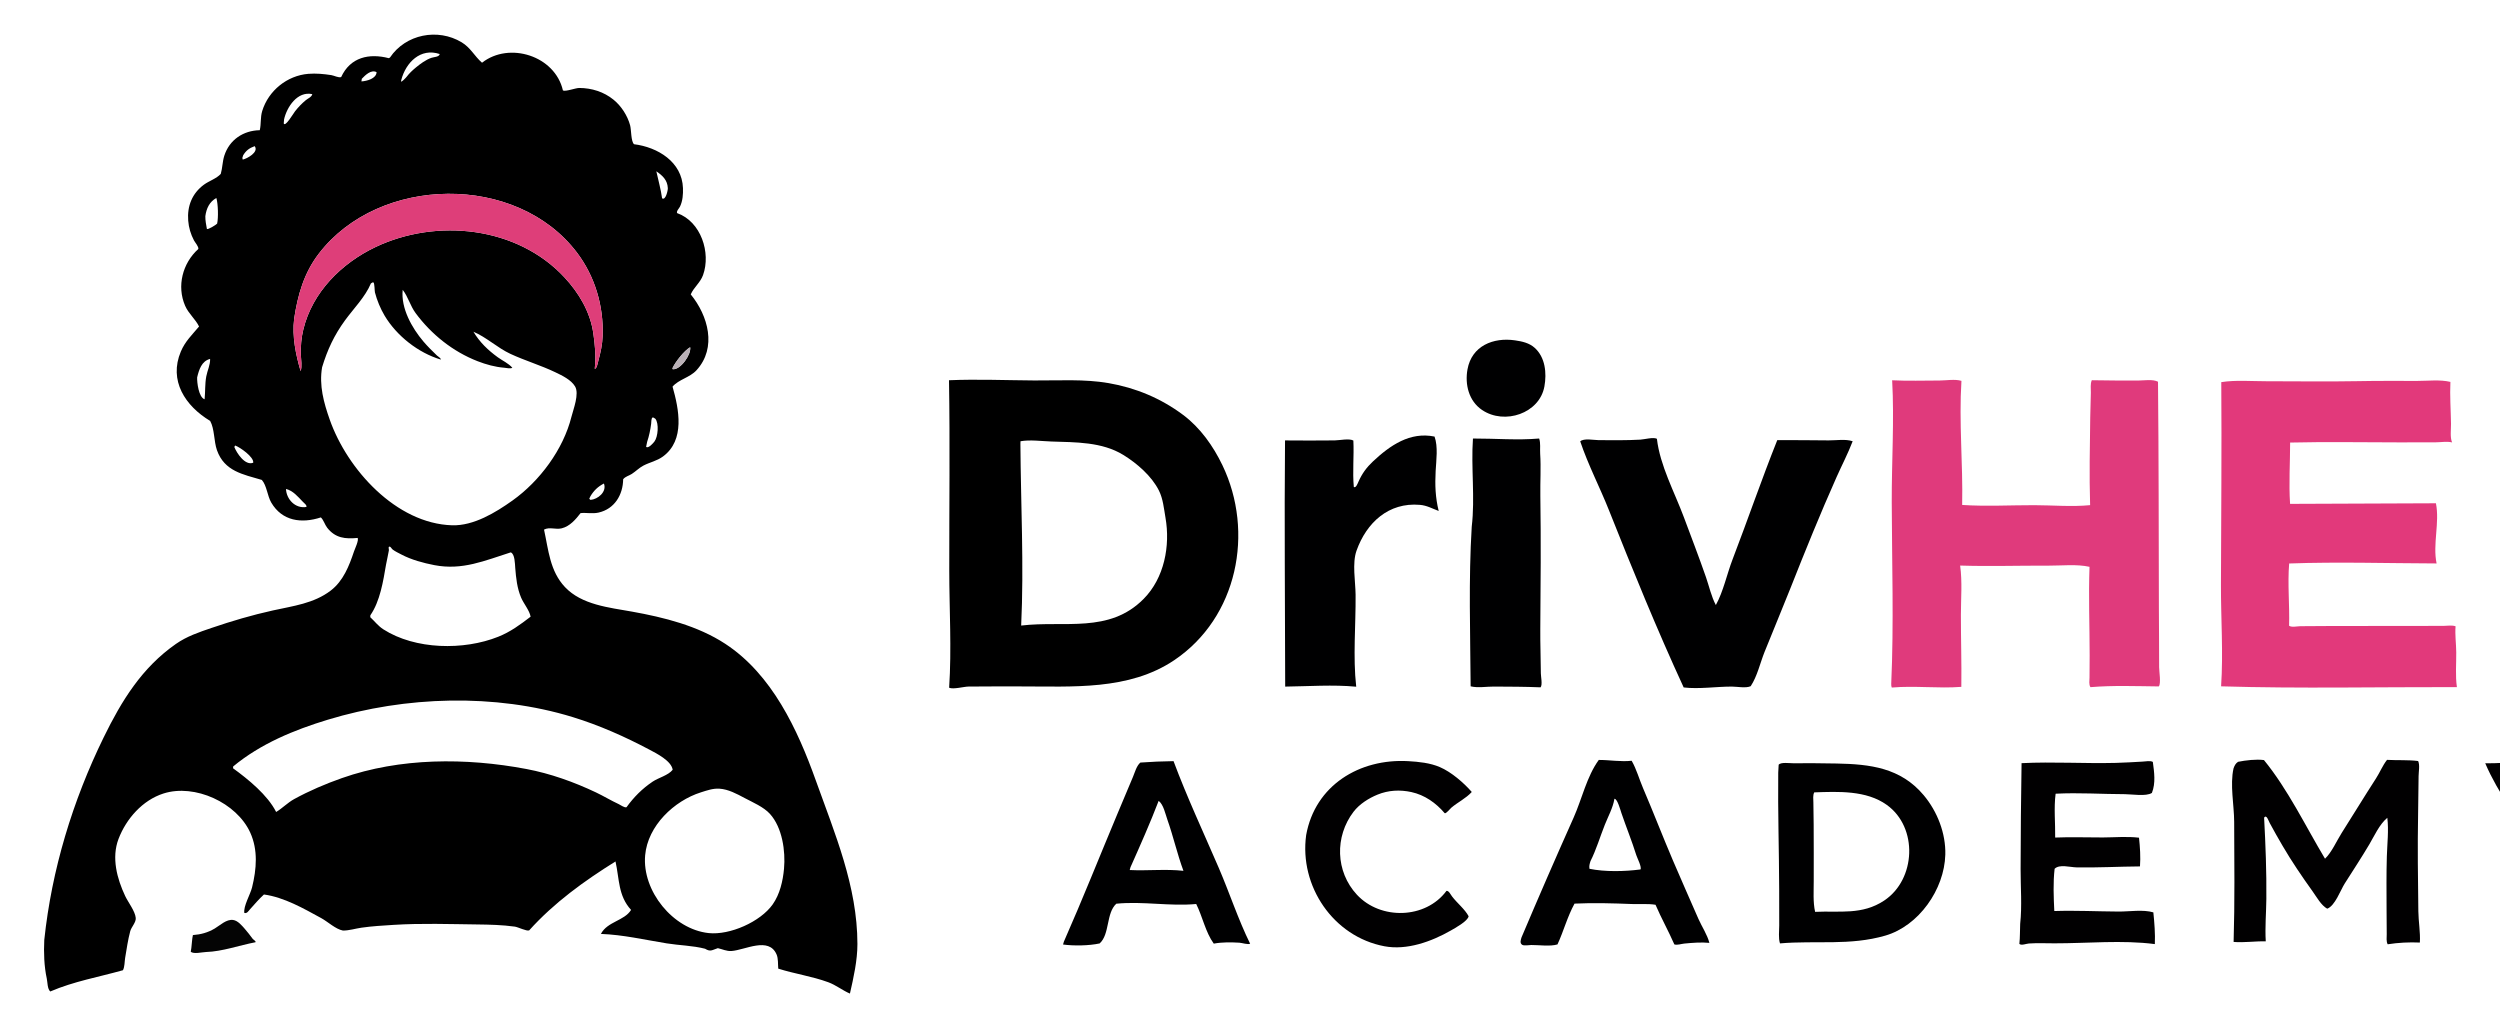
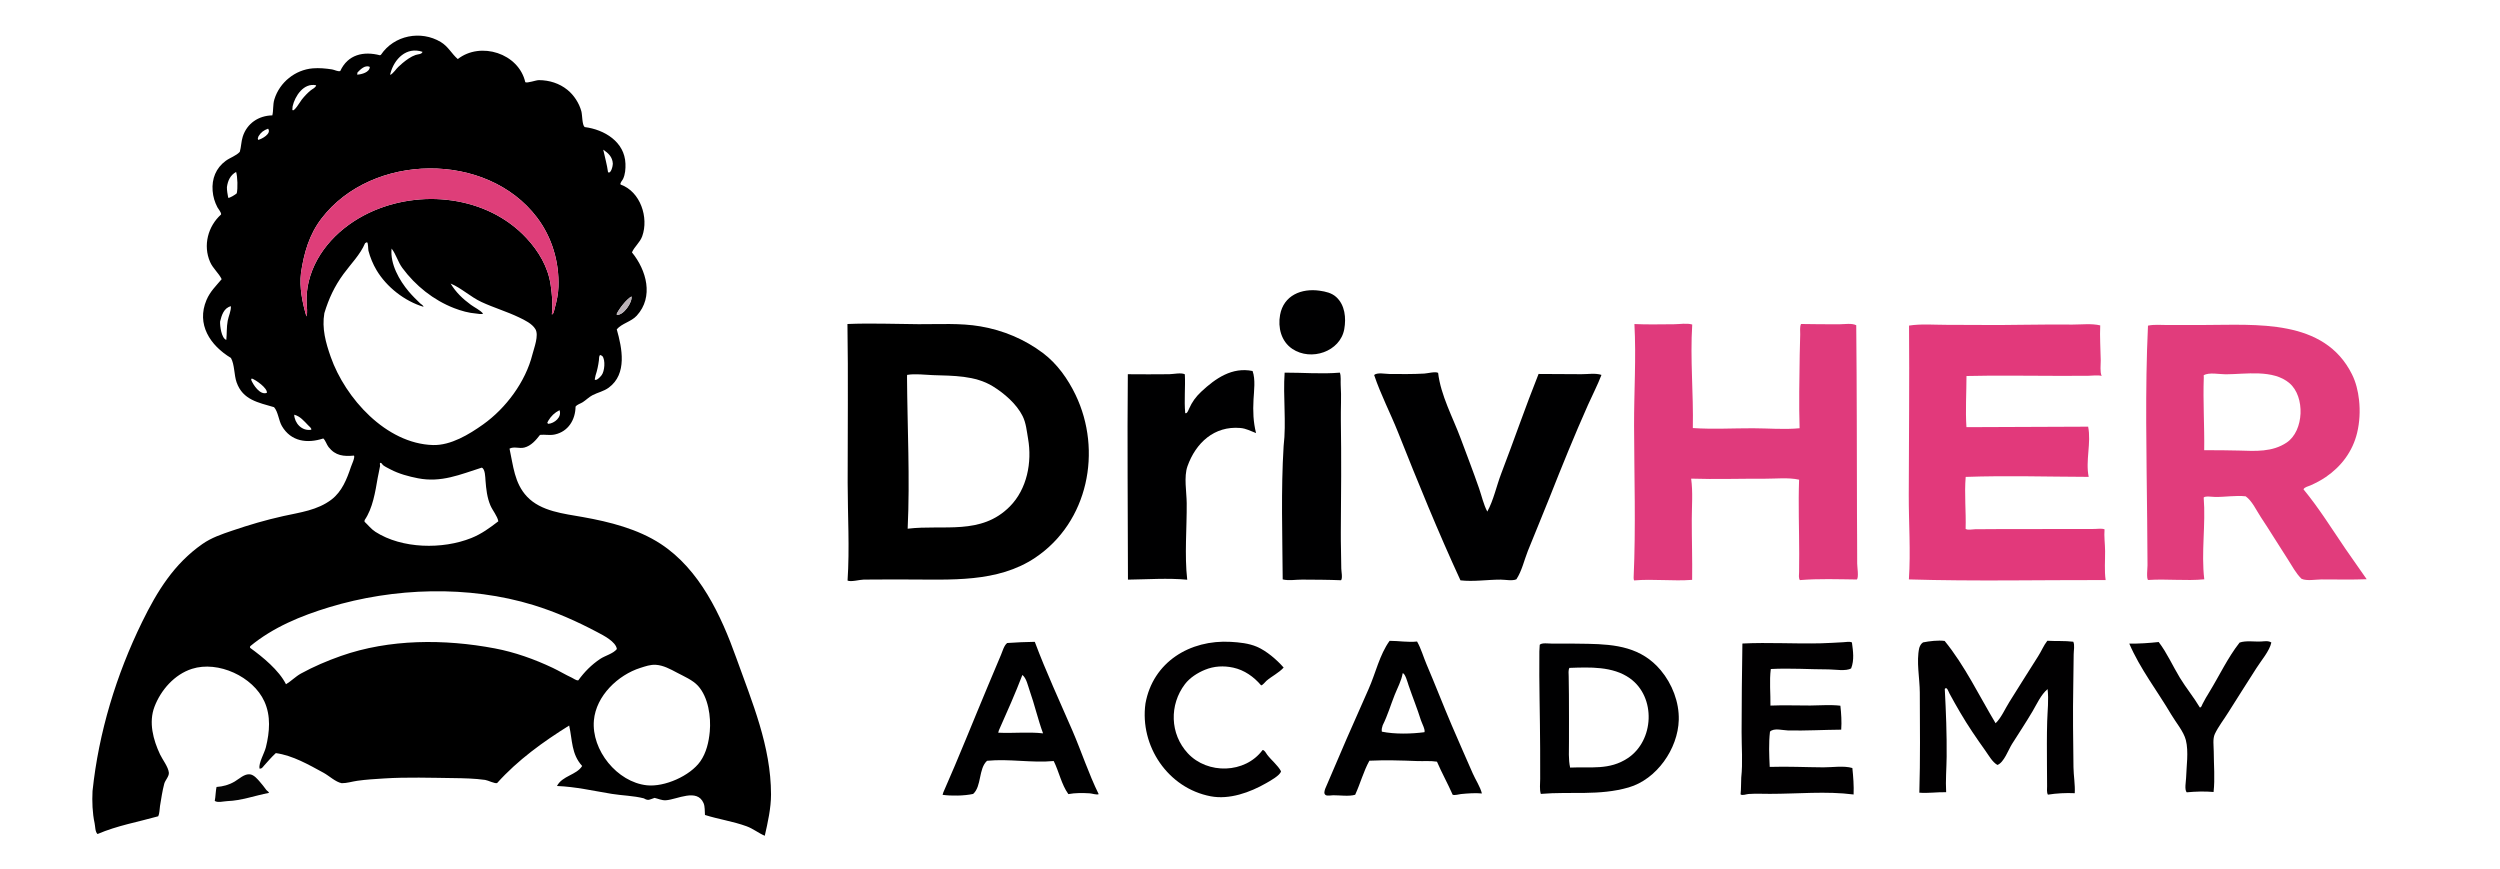
- <svg xmlns="http://www.w3.org/2000/svg" shape-rendering="geometricPrecision" width="620" height="250" viewBox="160 360 620 250">
+ <svg xmlns="http://www.w3.org/2000/svg" shape-rendering="geometricPrecision" width="720" height="250" viewBox="155 358 720 258">
  <path d=" M 170.981 593.116 C 172.814 575.692 178.025 558.574 185.73 542.833 C 190.178 533.746 195.188 525.594 203.611 519.705 C 206.339 517.798 209.358 516.785 212.473 515.725 C 217.546 513.998 222.445 512.551 227.68 511.389 C 232.69 510.277 237.821 509.669 242.008 506.473 C 245.123 504.094 246.582 500.37 247.794 496.749 C 247.976 496.205 249.092 493.847 248.671 493.408 C 245.642 493.695 243.175 493.476 241.138 490.87 C 240.543 490.108 240.257 488.952 239.571 488.317 C 234.782 489.885 229.965 489.245 227.268 484.633 C 226.299 482.977 226.157 480.391 224.931 479.022 C 220.257 477.64 215.652 476.874 213.804 471.646 C 213.025 469.438 213.231 466.387 212.119 464.388 C 205.939 460.669 201.793 454.393 204.854 447.166 C 205.928 444.632 207.654 443.016 209.366 440.972 C 208.48 439.147 206.762 437.791 205.913 435.838 C 203.792 430.961 205.269 425.262 209.186 421.748 C 209.31 421.175 208.364 420.116 208.106 419.624 C 207.296 418.083 206.813 416.463 206.675 414.724 C 206.39 411.119 207.652 407.946 210.579 405.797 C 211.848 404.865 213.699 404.29 214.749 403.13 C 215.178 401.657 215.157 400.101 215.622 398.633 C 216.881 394.666 220.343 392.364 224.424 392.291 C 224.785 390.769 224.542 389.107 225.031 387.52 C 226.59 382.462 231.223 378.735 236.471 378.31 C 238.37 378.157 240.281 378.339 242.159 378.628 C 242.864 378.736 243.943 379.341 244.608 379.114 C 246.877 374.182 251.539 373.156 256.427 374.43 C 256.523 374.375 256.619 374.32 256.715 374.265 C 260.612 368.467 268.569 366.937 274.476 370.482 C 276.73 371.835 277.677 373.95 279.542 375.556 C 286.313 370.254 297.651 373.842 299.606 382.434 C 300.261 382.776 302.746 381.807 303.672 381.814 C 306.752 381.837 309.737 382.761 312.149 384.721 C 314.082 386.291 315.607 388.658 316.266 391.063 C 316.579 392.205 316.462 395.071 317.24 395.766 C 323.105 396.498 329.159 400.151 329.375 406.656 C 329.426 408.174 329.315 409.821 328.648 411.216 C 328.446 411.639 327.675 412.402 327.928 412.85 C 333.849 414.943 336.344 422.695 334.358 428.215 C 333.674 430.116 332.058 431.262 331.305 433.01 C 335.61 438.29 337.857 446.212 332.733 451.82 C 331.07 453.641 328.328 454.089 326.792 455.885 C 328.376 461.472 329.945 469.136 324.423 473.205 C 322.908 474.322 321.187 474.622 319.567 475.465 C 318.52 476.01 317.674 476.9 316.681 477.538 C 315.94 478.014 315.119 478.149 314.546 478.847 C 314.498 482.73 312.4 486.23 308.436 487.122 C 306.889 487.47 305.457 487.095 303.984 487.25 C 302.756 488.828 301.34 490.511 299.312 491.022 C 297.791 491.404 296.311 490.61 294.918 491.341 C 296.027 496.38 296.351 501.6 300.112 505.594 C 304.268 510.008 311.073 510.665 316.722 511.679 C 324.646 513.101 333.018 515.182 339.864 519.665 C 351.453 527.254 357.805 540.925 362.311 553.527 C 367.035 566.739 372.625 579.777 372.64 594.103 C 372.644 598.169 371.684 602.457 370.782 606.405 C 368.933 605.623 367.333 604.296 365.394 603.587 C 361.352 602.11 357.079 601.515 353.007 600.222 C 352.902 599.103 353.041 597.752 352.59 596.704 C 350.66 592.215 344.765 595.618 341.397 595.851 C 340.203 595.934 339.158 595.397 338.025 595.145 C 336.58 595.598 336.235 596.128 334.851 595.286 C 331.798 594.496 328.445 594.46 325.322 593.952 C 319.818 593.056 314.554 591.822 309.021 591.611 C 310.617 588.543 314.845 588.366 316.505 585.662 C 313.275 582.114 313.628 578.027 312.645 573.639 C 304.884 578.482 297.399 583.873 291.234 590.734 C 290.605 590.998 288.512 589.92 287.674 589.803 C 284.598 589.376 281.462 589.302 278.36 589.264 C 271.477 589.182 264.507 588.936 257.634 589.367 C 254.987 589.533 252.284 589.69 249.658 590.065 C 248.171 590.277 246.535 590.798 245.044 590.778 C 243.203 590.422 241.32 588.595 239.662 587.69 C 235.283 585.3 230.478 582.527 225.458 581.833 C 224.22 582.962 223.137 584.247 222.016 585.489 C 221.581 585.971 221.304 586.559 220.596 586.423 C 220.328 584.717 222.079 581.843 222.515 580.06 C 223.623 575.538 224.028 570.801 222.053 566.469 C 218.693 559.097 208.316 554.299 200.536 556.788 C 195.334 558.452 191.294 563.07 189.393 568.056 C 187.62 572.708 189.009 577.894 191.046 582.217 C 191.779 583.771 193.508 585.953 193.666 587.653 C 193.768 588.747 192.572 589.9 192.297 590.937 C 191.726 593.095 191.405 595.341 191.038 597.541 C 190.875 598.515 190.941 599.732 190.491 600.615 C 184.394 602.331 178.337 603.366 172.467 605.887 C 171.732 605.237 171.805 603.614 171.601 602.679 C 170.939 599.647 170.826 596.215 170.981 593.116 Z M 208.894 453.588 C 208.836 454.831 209.274 458.546 210.741 459.022 C 210.936 457.114 210.801 455.259 211.155 453.35 C 211.426 451.892 212.159 450.503 212.107 449.012 C 210.007 449.524 209.339 451.718 208.894 453.588 Z M 210.924 413.612 C 210.904 414.686 211.123 415.721 211.309 416.774 C 211.559 417.017 213.553 415.783 213.849 415.456 C 214.184 414.011 214.094 410.549 213.658 409.103 C 211.926 410.054 211.185 411.707 210.924 413.612 Z M 217.829 550.076 C 217.816 550.227 217.804 550.377 217.791 550.528 C 221.538 553.244 226.381 557.179 228.483 561.37 C 230.029 560.448 231.328 559.068 232.935 558.183 C 236.668 556.131 240.769 554.385 244.786 552.97 C 259.232 547.882 275.603 547.887 290.54 550.711 C 296.475 551.834 302.344 553.931 307.793 556.516 C 309.712 557.426 311.522 558.538 313.45 559.428 C 313.988 559.675 314.765 560.315 315.363 560.207 C 317.191 557.679 319.264 555.588 321.857 553.846 C 323.311 552.869 325.736 552.289 326.824 550.907 C 326.52 548.7 322.811 546.843 321.056 545.912 C 314.984 542.692 308.617 539.863 302.047 537.843 C 282.752 531.912 260.555 532.638 241.307 538.484 C 232.926 541.03 224.625 544.449 217.829 550.076 Z M 218.302 470.484 C 218.239 470.61 218.177 470.736 218.114 470.861 C 218.691 472.316 220.763 475.559 222.795 474.757 C 223.029 473.355 219.473 470.876 218.302 470.484 Z M 220.311 398.5 C 220.077 399.331 220.054 398.97 220.2 399.579 C 221.257 399.351 224.275 397.731 223.159 396.244 C 221.835 396.73 221.054 397.299 220.311 398.5 Z M 230.451 389.601 C 230.377 390.228 230.407 389.894 230.367 390.603 C 230.711 391.636 232.795 388.078 233.167 387.605 C 233.957 386.601 234.864 385.642 235.855 384.834 C 236.421 384.372 237.263 384.091 237.453 383.35 C 233.733 382.53 231.125 386.584 230.451 389.601 Z M 230.922 481.255 C 231.027 483.8 233.21 486.189 235.969 485.727 C 236.218 485.355 235.362 484.703 235.076 484.409 C 233.809 483.108 232.703 481.719 230.922 481.255 Z M 232.939 439.115 C 232.419 443.44 233.346 447.925 234.556 452.05 C 234.964 450.831 234.654 449.249 234.61 447.985 C 234.538 445.877 234.731 443.745 235.229 441.695 C 237.471 432.454 244.693 425.288 253.111 421.275 C 268.266 414.05 288.218 416.153 299.948 428.75 C 303.571 432.64 306.382 437.347 307.145 442.684 C 307.561 445.598 307.843 448.475 307.494 451.42 C 307.963 451.626 308.295 449.824 308.377 449.523 C 308.946 447.452 309.389 445.404 309.462 443.245 C 309.711 435.868 307.561 428.558 303.087 422.647 C 288.141 402.9 254.024 403.414 239.06 422.916 C 235.357 427.743 233.826 433.207 232.939 439.115 Z M 239.882 451.075 C 239.102 455.583 240.294 459.861 241.775 464.072 C 246.093 476.353 258.225 489.87 272.153 490.274 C 277.463 490.428 282.916 487.107 287.086 484.138 C 293.85 479.322 299.69 471.471 301.721 463.354 C 302.194 461.463 303.714 457.665 302.608 455.822 C 301.619 454.175 299.399 453.126 297.74 452.33 C 294.102 450.586 290.234 449.453 286.582 447.758 C 283.354 446.258 280.607 443.607 277.408 442.271 C 278.969 444.874 281.003 446.821 283.446 448.6 C 284.58 449.426 286.168 450.137 287.058 451.207 C 286.598 451.507 285.58 451.237 285.051 451.197 C 282.821 451.03 280.533 450.388 278.451 449.581 C 272.328 447.206 266.96 442.913 263.066 437.64 C 261.731 435.832 261.207 433.584 259.868 431.876 C 259.392 436.446 262.156 441.326 264.987 444.668 C 266.037 445.908 267.19 447.038 268.359 448.164 C 268.583 448.381 269.399 448.848 269.324 449.177 C 263.737 447.508 258.379 443.304 255.39 438.293 C 254.34 436.531 253.501 434.496 252.983 432.514 C 252.891 432.161 252.912 430.2 252.608 430.043 C 252.409 429.94 252.191 430.207 251.983 430.289 C 250.59 433.629 247.687 436.532 245.563 439.446 C 242.875 443.132 241.197 446.744 239.882 451.075 Z M 249.729 379.536 C 249.697 379.754 249.666 379.972 249.634 380.19 C 250.963 380.116 253.348 379.489 253.389 377.89 C 252.028 377.195 250.59 378.635 249.729 379.536 Z M 251.849 512.587 C 251.841 512.746 251.833 512.906 251.825 513.066 C 252.925 514.083 253.784 515.249 255.068 516.073 C 262.972 521.145 275.026 521.332 283.567 517.911 C 286.622 516.687 289.019 514.908 291.59 512.938 C 291.331 511.408 289.868 509.696 289.244 508.23 C 288.234 505.857 287.981 503.376 287.779 500.836 C 287.701 499.854 287.698 497.37 286.665 496.988 C 280.193 499.044 274.656 501.497 267.723 500.154 C 264.974 499.622 262.019 498.827 259.532 497.512 C 258.838 497.145 257.992 496.754 257.372 496.28 C 257.081 496.058 256.888 495.485 256.532 495.572 C 256.228 495.646 256.489 496.197 256.441 496.506 C 256.255 497.683 255.937 498.854 255.736 500.033 C 255.036 504.136 254.254 509.112 251.849 512.587 Z M 259.534 379.766 C 259.508 379.892 259.483 380.017 259.457 380.143 C 259.463 380.593 260.713 379.219 260.839 379.053 C 261.506 378.176 262.248 377.479 263.094 376.776 C 264.215 375.844 265.618 374.804 267.012 374.334 C 267.653 374.117 268.9 374.146 269.051 373.402 C 264.279 371.796 260.664 375.516 259.534 379.766 Z M 306.425 483.07 C 306.114 483.842 305.983 483.571 306.444 483.973 C 308.237 483.844 310.56 481.983 309.774 479.91 C 308.28 480.681 307.286 481.642 306.425 483.07 Z M 319.996 572.113 C 319.217 580.953 326.905 590.456 335.742 591.403 C 340.975 591.964 348.576 588.624 351.635 584.28 C 353.414 581.753 354.16 578.481 354.436 575.447 C 354.835 571.068 354.013 565.234 350.949 561.848 C 349.379 560.112 346.692 558.99 344.647 557.9 C 342.725 556.875 340.631 555.732 338.411 555.593 C 336.796 555.491 335.321 556.029 333.809 556.507 C 327.18 558.605 320.643 564.776 319.996 572.113 Z M 320.493 469.568 C 320.315 470.442 320.4 470.027 320.238 470.813 C 320.761 471.309 321.966 469.935 322.303 469.494 C 323.187 468.337 323.463 464.994 322.524 463.854 C 322.286 463.757 322.025 463.422 321.809 463.562 C 321.494 463.767 321.529 464.751 321.484 465.109 C 321.303 466.56 320.965 468.185 320.493 469.568 Z M 322.77 402.481 C 323.247 404.694 323.894 406.936 324.198 409.179 C 325.081 409.798 325.647 407.218 325.622 406.663 C 325.533 404.648 324.279 403.511 322.77 402.481 Z M 326.774 451.305 C 326.792 451.392 326.81 451.478 326.827 451.564 C 328.761 451.782 331.473 447.876 331.166 446.111 C 329.666 446.968 327.494 449.763 326.774 451.305 Z" opacity="1" fill="rgb(0,0,0)" fill-rule="evenodd" />
  <path d=" M 207.454 595.097 C 207.598 594.041 207.607 592.935 207.84 591.899 C 209.813 591.752 211.542 591.286 213.25 590.274 C 214.554 589.501 216.155 587.918 217.807 588.15 C 218.989 588.317 219.967 589.515 220.707 590.355 C 221.401 591.141 222.03 591.972 222.651 592.81 C 222.812 593.028 223.547 593.429 223.366 593.675 C 219.38 594.429 215.158 595.976 211.093 596.099 C 210.12 596.129 208.016 596.681 207.306 596.02 C 207.412 595.409 207.362 595.716 207.454 595.097 Z" opacity="1" fill="rgb(4,4,4)" fill-rule="evenodd" />
  <path d=" M 232.939 439.115 C 233.826 433.207 235.357 427.743 239.06 422.916 C 254.024 403.414 288.141 402.9 303.087 422.647 C 307.561 428.558 309.711 435.868 309.462 443.245 C 309.389 445.404 308.946 447.452 308.377 449.523 C 308.295 449.824 307.963 451.626 307.494 451.42 C 307.843 448.475 307.561 445.598 307.145 442.684 C 306.382 437.347 303.571 432.64 299.948 428.75 C 288.218 416.153 268.266 414.05 253.111 421.275 C 244.693 425.288 237.471 432.454 235.229 441.695 C 234.731 443.745 234.538 445.877 234.61 447.985 C 234.654 449.249 234.964 450.831 234.556 452.05 C 233.346 447.925 232.419 443.44 232.939 439.115 Z" opacity="1" fill="rgb(222,62,121)" fill-rule="evenodd" />
  <path d=" M 326.774 451.305 C 327.494 449.763 329.666 446.968 331.166 446.111 C 331.473 447.876 328.761 451.782 326.827 451.564 C 326.81 451.478 326.792 451.392 326.774 451.305 Z" opacity="1" fill="rgb(186,177,183)" fill-rule="evenodd" />
  <path d=" M 395.354 454.299 C 402.382 454.004 409.476 454.306 416.51 454.353 C 422.599 454.393 428.867 453.967 434.893 455.005 C 441.657 456.17 447.935 458.795 453.432 462.911 C 457.675 466.089 460.882 470.631 463.158 475.367 C 471.129 491.957 466.939 513.142 451.206 523.728 C 439.952 531.299 425.906 530.212 412.998 530.234 C 408.733 530.241 404.466 530.213 400.201 530.266 C 398.989 530.282 396.435 531.017 395.387 530.56 C 396.027 520.918 395.428 511.157 395.417 501.498 C 395.4 485.771 395.606 470.021 395.354 454.299 Z M 413.061 470.118 C 413.158 485.068 413.959 500.204 413.251 515.138 C 423.991 513.853 435.071 517.172 443.628 508.522 C 448.754 503.339 450.261 495.371 449.038 488.374 C 448.643 486.121 448.451 483.738 447.413 481.657 C 445.617 478.057 441.948 474.894 438.572 472.818 C 433.288 469.569 426.751 469.695 420.771 469.495 C 418.321 469.413 415.491 469.007 413.085 469.427 C 413.077 469.658 413.069 469.888 413.061 470.118 Z" opacity="1" fill="rgb(0,0,0)" fill-rule="evenodd" />
  <path d=" M 423.85 593.511 C 428.478 583.033 432.707 572.352 437.142 561.783 C 438.415 558.749 439.682 555.716 440.968 552.687 C 441.445 551.563 441.862 549.907 442.814 549.115 C 445.536 548.913 448.31 548.804 451.038 548.763 C 454.38 557.72 458.463 566.443 462.253 575.234 C 464.922 581.426 467.056 588 470.029 594.037 C 469.517 594.326 467.975 593.824 467.379 593.79 C 465.298 593.669 463.065 593.632 461.014 594.021 C 458.955 591.173 458.227 587.315 456.66 584.191 C 450.119 584.808 443.43 583.463 436.843 584.12 C 434.279 586.479 435.261 591.68 432.715 593.97 C 430.118 594.541 426.265 594.606 423.635 594.239 C 423.706 593.997 423.778 593.754 423.85 593.511 Z M 440.36 575.073 C 440.296 575.304 440.233 575.536 440.169 575.767 C 444.556 575.993 449.144 575.468 453.493 575.966 C 451.948 571.795 450.986 567.428 449.499 563.24 C 448.993 561.815 448.561 559.553 447.347 558.61 C 445.241 564.105 442.758 569.698 440.36 575.073 Z" opacity="1" fill="rgb(0,0,1)" fill-rule="evenodd" />
  <path d=" M 478.687 469.224 C 482.795 469.245 486.901 469.281 491.01 469.22 C 492.231 469.202 494.609 468.679 495.633 469.252 C 495.828 473.068 495.391 476.979 495.747 480.773 C 496.262 481.119 496.732 479.838 496.898 479.463 C 497.785 477.46 498.905 475.922 500.503 474.425 C 504.752 470.444 509.695 467.019 515.769 468.27 C 516.668 470.799 516.187 474.126 516.044 476.764 C 515.854 480.27 515.964 483.348 516.795 486.72 C 515.168 486.116 513.902 485.356 512.127 485.203 C 504.366 484.534 498.894 489.621 496.42 496.562 C 495.303 499.698 496.157 504.207 496.187 507.501 C 496.255 514.98 495.502 522.876 496.34 530.304 C 490.58 529.757 484.512 530.208 478.727 530.278 C 478.706 509.938 478.494 489.565 478.687 469.224 Z" opacity="1" fill="rgb(0,0,1)" fill-rule="evenodd" />
  <path d=" M 483.927 567.105 C 486.146 554.753 497.172 548.079 509.243 548.767 C 511.851 548.915 514.652 549.197 517.075 550.236 C 519.892 551.444 523.003 554.106 525 556.411 C 523.563 557.998 521.512 558.958 519.893 560.342 C 519.597 560.596 518.653 561.806 518.292 561.682 C 516.125 559.133 513.326 557.151 510.014 556.431 C 507.174 555.814 504.326 555.963 501.63 557.064 C 499.428 557.964 497.134 559.411 495.674 561.324 C 490.995 567.453 491.179 576.138 496.514 581.888 C 502.376 588.208 513.538 587.943 518.726 580.938 C 519.29 580.831 519.783 581.884 520.116 582.326 C 521.333 583.939 523.291 585.474 524.216 587.226 C 524.038 588.436 520.799 590.199 519.777 590.783 C 514.989 593.52 508.899 595.725 503.335 594.673 C 490.623 592.27 482.193 579.723 483.927 567.105 Z" opacity="1" fill="rgb(1,0,1)" fill-rule="evenodd" />
  <path d=" M 523.939 451.593 C 524.998 445.763 530.34 443.622 535.719 444.405 C 537.48 444.661 539.266 445.046 540.622 446.278 C 543.242 448.661 543.608 452.52 543.016 455.824 C 541.819 462.516 533.152 465.445 527.566 461.684 C 524.253 459.453 523.258 455.336 523.939 451.593 Z" opacity="1" fill="rgb(0,0,1)" fill-rule="evenodd" />
  <path d=" M 524.99 490.618 C 525.842 483.432 524.788 475.984 525.292 468.753 C 530.716 468.734 536.307 469.221 541.712 468.752 C 542.115 469.911 541.881 471.292 541.962 472.501 C 542.191 475.936 541.951 479.466 542.004 482.928 C 542.174 493.962 542.084 504.997 541.993 516.029 C 541.963 519.687 542.119 523.342 542.131 526.999 C 542.134 527.748 542.584 529.893 542.055 530.457 C 538.206 530.297 534.35 530.291 530.498 530.268 C 528.686 530.258 526.467 530.651 524.719 530.208 C 524.636 517.078 524.187 503.727 524.99 490.618 Z" opacity="1" fill="rgb(0,0,1)" fill-rule="evenodd" />
  <path d=" M 537.33 592.488 C 541.533 582.544 545.863 572.61 550.267 562.749 C 552.309 558.176 553.529 552.529 556.497 548.465 C 559.187 548.46 561.977 548.971 564.654 548.668 C 565.855 550.764 566.532 553.256 567.485 555.48 C 570.036 561.435 572.36 567.481 574.905 573.437 C 576.968 578.264 579.1 583.058 581.202 587.869 C 582.039 589.783 583.422 591.817 583.925 593.832 C 581.945 593.634 579.691 593.812 577.707 594.005 C 576.958 594.078 575.952 594.445 575.238 594.215 C 573.789 590.899 572.003 587.72 570.57 584.382 C 568.675 584.075 566.627 584.272 564.705 584.199 C 559.964 584.016 555.227 583.867 550.485 584.096 C 548.714 587.309 547.795 590.886 546.256 594.215 C 544.462 594.767 541.643 594.35 539.75 594.363 C 539.213 594.366 537.993 594.609 537.518 594.32 C 536.836 593.905 537.164 593.07 537.33 592.488 Z M 554.443 573.554 C 554.227 574.246 554.071 574.729 554.186 575.462 C 558.047 576.25 562.933 576.137 566.843 575.622 C 567.192 574.998 566.026 572.792 565.802 572.075 C 564.699 568.551 563.298 565.128 562.111 561.635 C 561.882 560.961 561.101 558.049 560.38 558.101 C 560.019 560.31 558.833 562.442 558.002 564.527 C 556.815 567.506 555.888 570.688 554.443 573.554 Z" opacity="1" fill="rgb(0,0,1)" fill-rule="evenodd" />
  <path d=" M 551.896 469.456 C 552.788 468.621 555.277 469.149 556.475 469.156 C 559.906 469.176 563.375 469.226 566.802 469.031 C 567.811 468.973 570.064 468.355 570.913 468.82 C 571.676 475.459 575.284 482.052 577.598 488.264 C 579.437 493.203 581.348 498.155 583.078 503.132 C 583.862 505.386 584.406 507.945 585.53 510.052 C 587.376 506.73 588.286 502.355 589.659 498.776 C 593.435 488.934 596.858 478.933 600.766 469.147 C 605.012 469.145 609.264 469.175 613.513 469.216 C 615.346 469.233 617.714 468.826 619.461 469.43 C 618.299 472.474 616.798 475.332 615.471 478.31 C 611.423 487.392 607.656 496.696 604 505.948 C 601.914 511.226 599.696 516.446 597.595 521.716 C 596.5 524.463 595.812 527.686 594.172 530.175 C 593.02 530.725 590.787 530.276 589.499 530.273 C 585.665 530.264 581.321 530.944 577.553 530.487 C 570.912 516.089 564.894 501.304 559.035 486.569 C 556.758 480.843 553.854 475.289 551.896 469.456 Z" opacity="1" fill="rgb(0,0,1)" fill-rule="evenodd" />
  <path d=" M 601.001 551.614 C 601.05 550.961 601.082 550.304 601.108 549.649 C 601.685 548.964 603.763 549.292 604.638 549.284 C 608.246 549.253 611.854 549.282 615.461 549.351 C 623.755 549.511 631.345 550.378 637.081 557.215 C 640.459 561.24 642.58 566.682 642.437 571.964 C 642.203 580.594 635.846 589.624 627.56 592.03 C 618.785 594.578 610.326 593.198 601.433 593.961 C 601.011 592.616 601.249 590.911 601.248 589.508 C 601.248 586.509 601.246 583.509 601.237 580.509 C 601.206 570.885 600.894 561.232 601.001 551.614 Z M 609.941 556.507 C 609.542 557.196 609.717 558.248 609.718 559.035 C 609.719 560.857 609.765 562.68 609.789 564.502 C 609.85 569.167 609.782 573.833 609.804 578.499 C 609.815 580.961 609.599 583.729 610.15 586.139 C 616.306 585.849 621.805 586.974 627.287 583.332 C 635.129 578.12 635.747 565.219 627.923 559.614 C 622.825 555.961 615.88 556.308 609.941 556.507 Z" opacity="1" fill="rgb(0,0,1)" fill-rule="evenodd" />
  <path d=" M 629.023 529.633 C 629.694 514.637 629.193 499.519 629.152 484.508 C 629.125 474.498 629.801 464.296 629.255 454.31 C 633.156 454.505 637.102 454.376 641.009 454.369 C 642.685 454.365 644.834 453.968 646.439 454.453 C 645.789 464.678 646.835 474.999 646.616 485.226 C 652.52 485.623 658.588 485.275 664.509 485.285 C 669.042 485.293 673.843 485.725 678.349 485.277 C 678.119 478.046 678.282 470.733 678.379 463.496 C 678.406 461.459 678.498 459.424 678.532 457.389 C 678.549 456.371 678.358 455.228 678.766 454.295 C 682.598 454.348 686.428 454.401 690.261 454.377 C 691.694 454.368 693.878 453.994 695.185 454.665 C 695.369 473.438 695.356 492.226 695.405 511.004 C 695.418 515.837 695.477 520.67 695.466 525.504 C 695.464 526.516 695.978 529.521 695.383 530.234 C 689.752 530.172 684.046 529.949 678.432 530.415 C 677.996 529.776 678.185 528.767 678.199 528.007 C 678.233 526.173 678.233 524.34 678.232 522.505 C 678.228 515.216 677.933 507.845 678.2 500.571 C 675.012 499.86 671.257 500.297 667.999 500.282 C 660.718 500.248 653.383 500.497 646.114 500.259 C 646.674 504.237 646.306 508.486 646.303 512.5 C 646.298 518.443 646.493 524.403 646.41 530.342 C 640.696 530.786 634.893 530.01 629.165 530.513 C 628.999 529.999 629.061 530.289 629.023 529.633 Z" opacity="1" fill="rgb(224,58,124)" fill-rule="evenodd" />
  <path d=" M 661.005 589.119 C 661.489 584.672 661.098 579.978 661.111 575.505 C 661.137 566.757 661.194 558.01 661.348 549.266 C 669.125 548.871 676.955 549.396 684.749 549.197 C 686.965 549.141 689.168 548.996 691.379 548.877 C 692.073 548.839 693.307 548.594 693.904 548.955 C 694.245 551.505 694.643 554.183 693.673 556.645 C 692.227 557.571 688.698 556.96 687.006 556.957 C 681.286 556.948 675.505 556.539 669.793 556.841 C 669.332 560.411 669.738 564.128 669.683 567.713 C 673.61 567.544 677.575 567.705 681.507 567.69 C 684.483 567.678 687.511 567.392 690.472 567.75 C 690.729 570.095 690.889 572.508 690.717 574.869 C 685.464 574.906 680.232 575.213 674.953 575.108 C 673.351 575.077 670.743 574.264 669.547 575.456 C 669.147 578.878 669.303 582.499 669.468 585.936 C 674.771 585.759 680.101 586.037 685.41 586.067 C 688.047 586.082 691.504 585.513 694.031 586.268 C 694.292 588.77 694.515 591.627 694.399 594.135 C 686.321 593.086 677.653 593.955 669.507 593.946 C 667.399 593.944 665.265 593.843 663.161 593.987 C 662.507 594.032 661.312 594.546 660.804 594.094 C 660.984 592.446 660.926 590.774 661.005 589.119 Z" opacity="1" fill="rgb(1,0,1)" fill-rule="evenodd" />
  <path d=" M 710.878 454.77 C 714.489 454.204 718.353 454.551 722.001 454.547 C 729.497 454.54 737.008 454.673 744.502 454.53 C 749.502 454.434 754.505 454.461 759.508 454.467 C 762.146 454.47 765.129 454.096 767.703 454.713 C 767.539 458.133 767.8 461.657 767.852 465.091 C 767.873 466.458 767.57 468.468 768.119 469.718 C 766.871 469.414 765.289 469.691 764.002 469.696 C 761.001 469.708 758.001 469.71 755 469.71 C 745.989 469.71 736.961 469.533 727.953 469.755 C 727.947 474.814 727.607 479.908 727.938 484.96 C 739.993 484.889 752.055 484.858 764.11 484.812 C 765.075 489.618 763.275 494.962 764.274 499.735 C 752.114 499.7 739.866 499.305 727.715 499.745 C 727.285 504.838 727.853 510.075 727.694 515.189 C 728.375 515.643 729.689 515.305 730.505 515.296 C 733.007 515.267 735.507 515.247 738.008 515.249 C 745.175 515.255 752.341 515.24 759.508 515.228 C 761.672 515.224 763.837 515.235 766.001 515.217 C 766.93 515.209 768.115 514.996 768.981 515.321 C 768.808 517.431 769.13 519.657 769.149 521.785 C 769.175 524.607 768.903 527.606 769.311 530.402 C 749.847 530.364 730.282 530.798 710.832 530.211 C 711.392 521.9 710.771 513.341 710.795 505.003 C 710.842 488.265 711.001 471.503 710.878 454.77 Z" opacity="1" fill="rgb(226,57,123)" fill-rule="evenodd" />
  <path d=" M 713.914 550.564 C 714.169 549.859 714.403 549.364 715.034 548.93 C 716.892 548.554 719.576 548.235 721.463 548.498 C 727.433 555.809 731.765 564.885 736.603 572.96 C 738.255 571.403 739.489 568.539 740.717 566.604 C 743.579 562.096 746.35 557.534 749.248 553.049 C 750.215 551.554 750.883 549.835 751.984 548.445 C 754.548 548.595 757.151 548.413 759.697 548.731 C 760.167 549.746 759.816 551.371 759.81 552.488 C 759.791 555.657 759.747 558.823 759.687 561.992 C 759.534 569.991 759.649 578.007 759.749 586.007 C 759.781 588.545 760.277 591.245 760.126 593.753 C 757.522 593.629 754.721 593.777 752.149 594.183 C 751.75 593.528 751.91 592.405 751.909 591.649 C 751.906 589.586 751.876 587.524 751.869 585.461 C 751.855 581.108 751.807 576.745 751.937 572.393 C 752.03 569.254 752.431 565.93 752.054 562.814 C 750.076 564.466 748.874 567.234 747.578 569.424 C 745.629 572.719 743.519 575.912 741.47 579.145 C 740.441 580.769 739.075 584.669 737.145 585.355 C 735.651 584.532 734.509 582.435 733.527 581.062 C 730.881 577.362 728.368 573.683 726.073 569.752 C 724.988 567.894 723.91 566.008 722.895 564.114 C 722.555 563.479 722.119 561.931 721.499 562.763 C 721.857 569.501 722.12 576.162 722.054 582.921 C 722.019 586.415 721.699 589.963 721.909 593.455 C 719.267 593.381 716.572 593.819 713.936 593.599 C 714.236 583.7 714.114 573.745 714.076 563.839 C 714.06 559.654 713.003 554.628 713.914 550.564 Z" opacity="1" fill="rgb(1,0,1)" fill-rule="evenodd" />
  <path d=" M 776.337 549.289 C 779.193 549.337 782.228 549.127 785.079 548.819 C 787.549 552.054 789.252 555.942 791.361 559.417 C 793.204 562.453 795.499 565.219 797.303 568.265 C 797.76 568.323 797.932 567.585 798.094 567.258 C 798.708 566.019 799.447 564.809 800.167 563.628 C 803.104 558.815 805.633 553.424 809.12 548.988 C 811.045 548.302 813.657 548.797 815.711 548.651 C 816.658 548.584 817.733 548.408 818.56 548.967 C 818.043 551.466 815.496 554.387 814.13 556.562 C 811.358 560.978 808.489 565.332 805.747 569.766 C 804.461 571.846 802.812 573.932 801.77 576.138 C 801.086 577.586 801.433 579.692 801.437 581.258 C 801.447 585.24 801.832 589.438 801.388 593.393 C 798.819 593.159 795.983 593.241 793.417 593.491 C 792.687 592.78 793.185 590.293 793.214 589.313 C 793.319 585.809 794.019 581.387 793.151 577.969 C 792.503 575.418 790.175 572.695 788.839 570.423 C 784.731 563.441 779.513 556.73 776.337 549.289 Z" opacity="1" fill="rgb(1,0,1)" fill-rule="evenodd" />
  <path d=" M 781.896 454.787 C 783.726 454.388 785.688 454.604 787.549 454.6 C 791.2 454.592 794.851 454.594 798.502 454.592 C 814.05 454.58 834.255 452.642 842.525 469.25 C 843.706 471.623 844.327 474.225 844.621 476.849 C 844.984 480.086 844.815 483.486 844.052 486.655 C 842.73 492.139 839.373 496.627 834.729 499.792 C 833.265 500.79 831.775 501.559 830.161 502.278 C 829.449 502.596 828.477 502.743 828.108 503.423 C 832.703 508.987 836.559 515.223 840.627 521.177 C 842.059 523.272 843.551 525.322 844.98 527.416 C 845.18 527.708 846.905 530.149 846.9 530.152 C 842.448 530.335 837.959 530.202 833.5 530.216 C 831.778 530.222 829.126 530.743 827.541 530.034 C 825.845 528.408 824.763 526.24 823.489 524.289 C 820.772 520.131 818.212 515.87 815.46 511.737 C 814.165 509.792 812.857 506.883 810.935 505.514 C 808.014 505.181 804.772 505.754 801.803 505.698 C 801.053 505.684 798.896 505.351 798.453 505.865 C 799.101 513.899 797.666 522.201 798.626 530.184 C 793.115 530.706 787.484 530.009 781.952 530.38 C 781.375 530.095 781.76 526.745 781.754 526.007 C 781.719 521.508 781.694 517.009 781.653 512.51 C 781.48 493.34 780.988 473.934 781.896 454.787 Z M 798.483 470.151 C 798.216 477.369 798.714 484.599 798.601 491.81 C 802.036 491.82 805.486 491.799 808.924 491.911 C 813.809 492.07 818.865 492.405 823.132 489.523 C 828.277 486.05 828.651 475.912 823.96 471.895 C 819.069 467.706 810.892 469.223 804.999 469.248 C 803.146 469.255 800.005 468.578 798.453 469.542 C 798.463 469.745 798.473 469.948 798.483 470.151 Z" opacity="1" fill="rgb(225,60,124)" fill-rule="evenodd" />
</svg>
